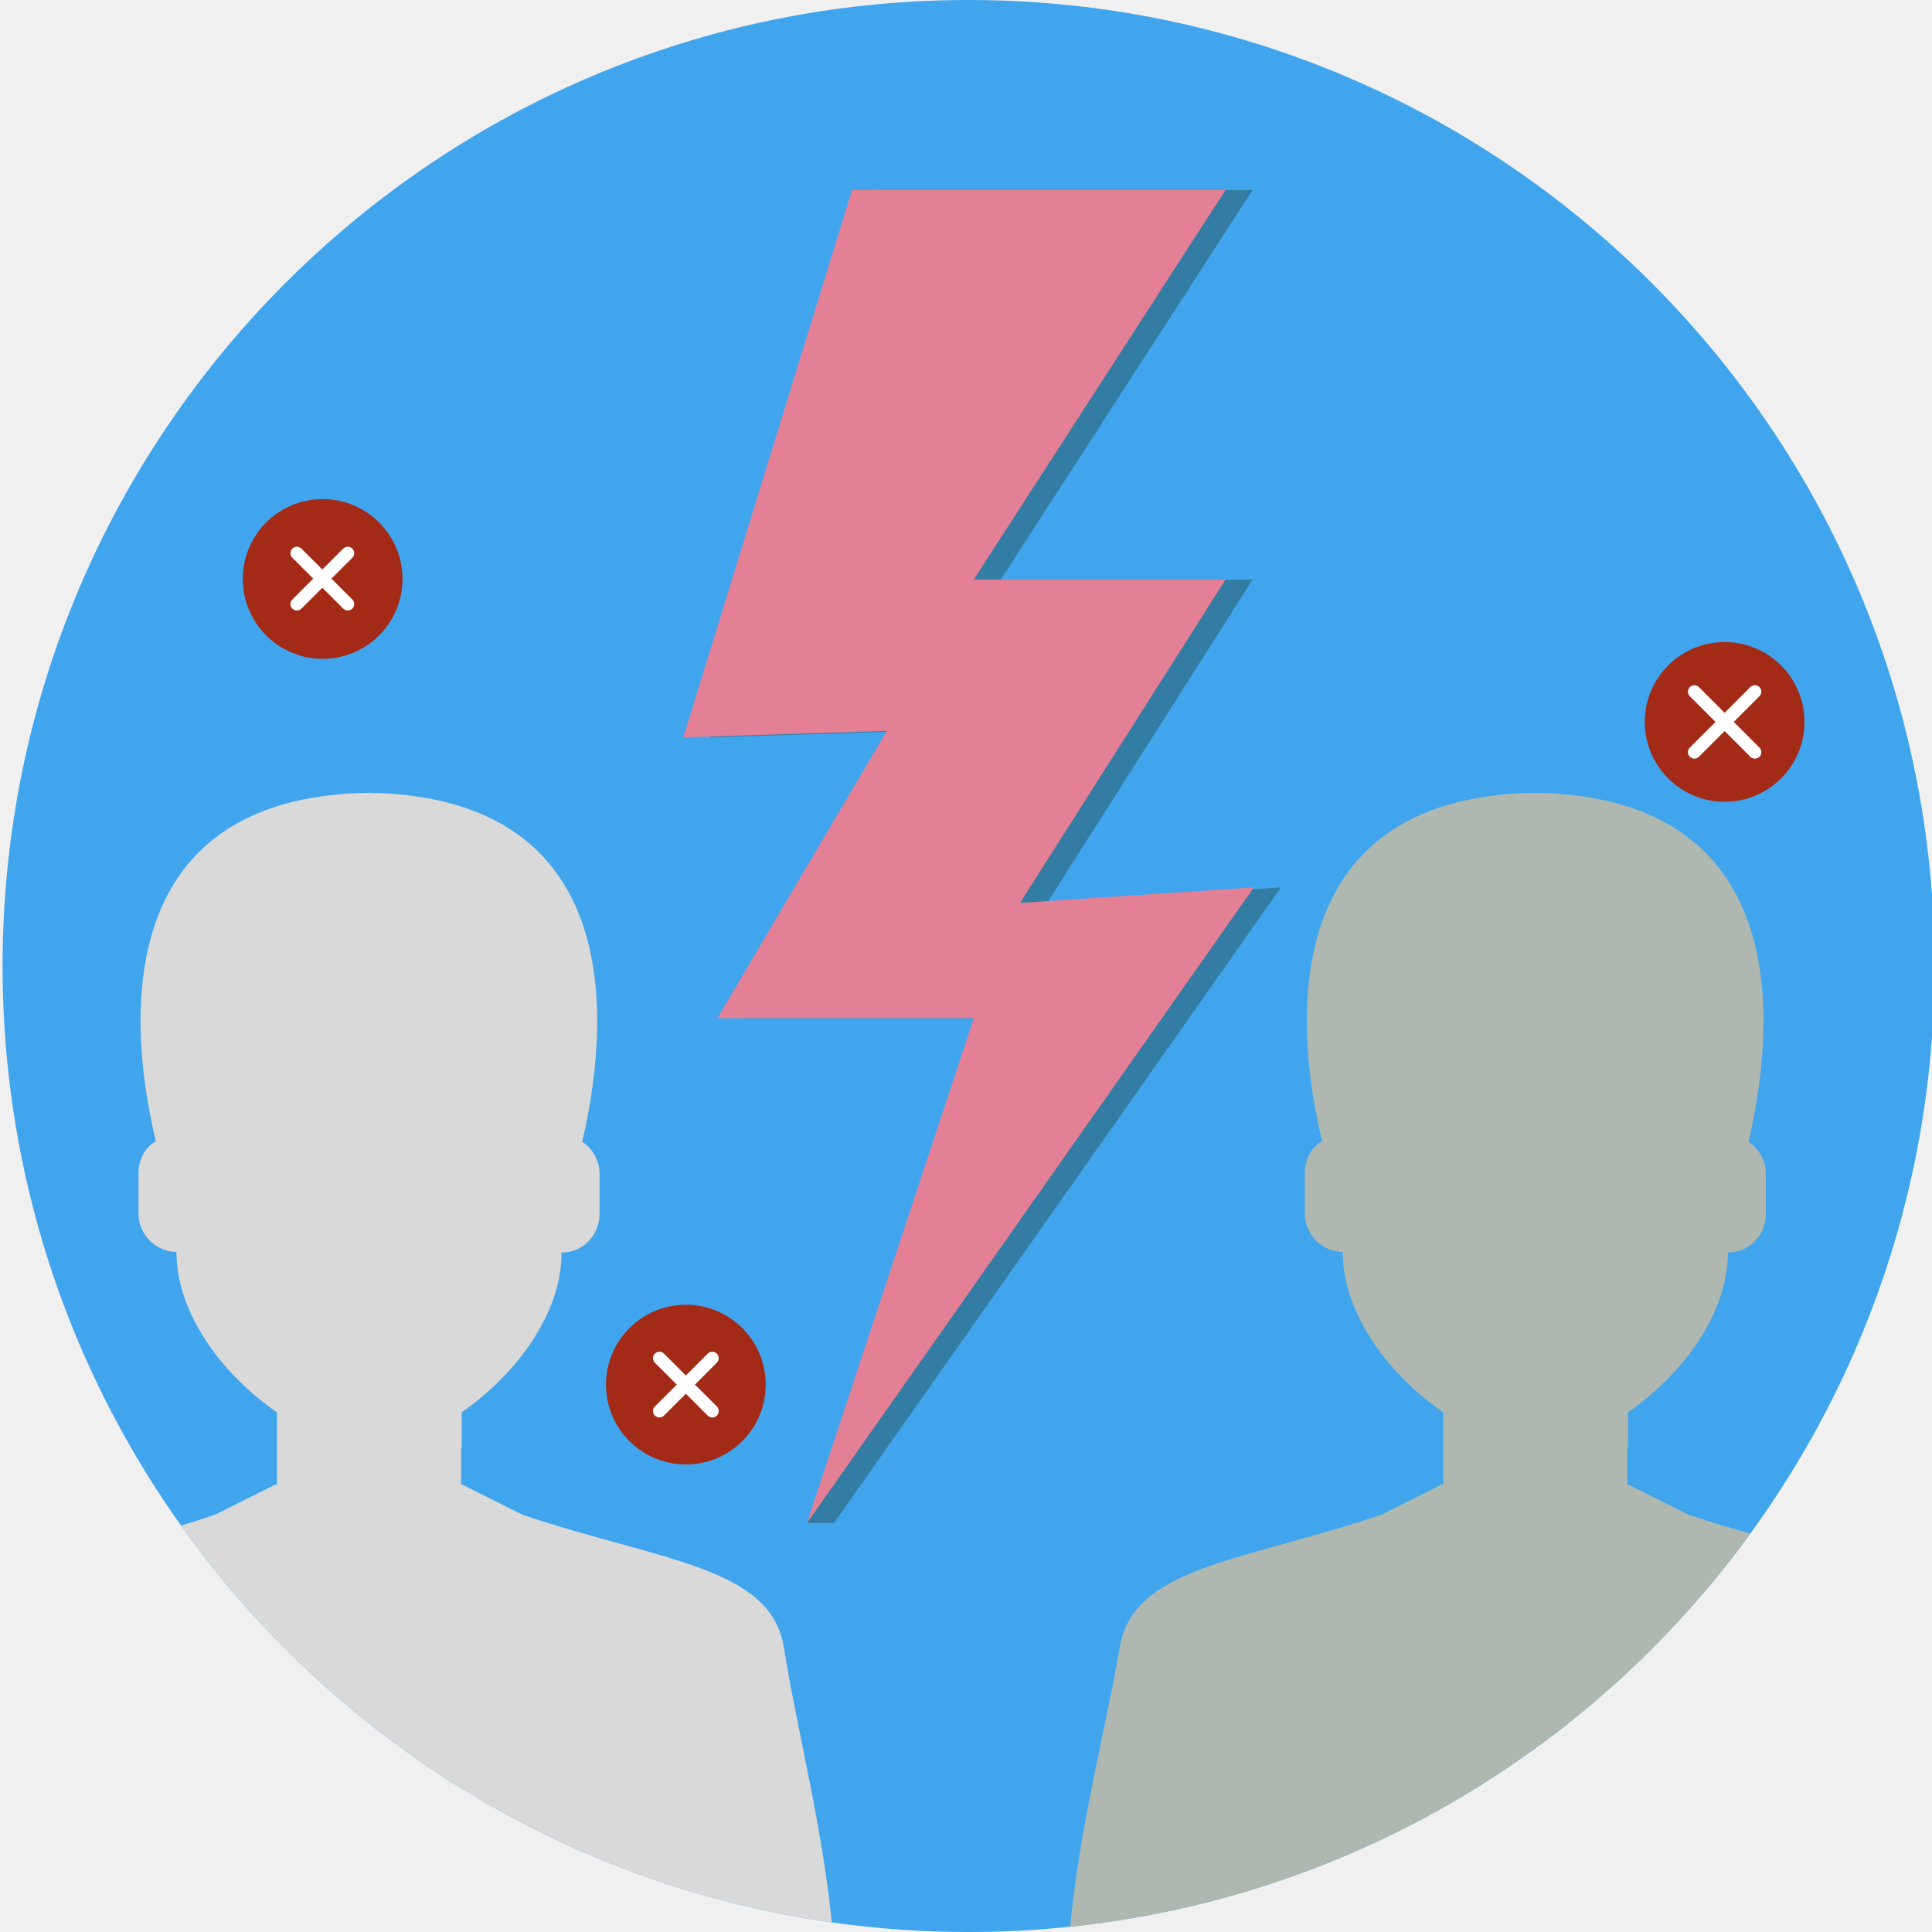
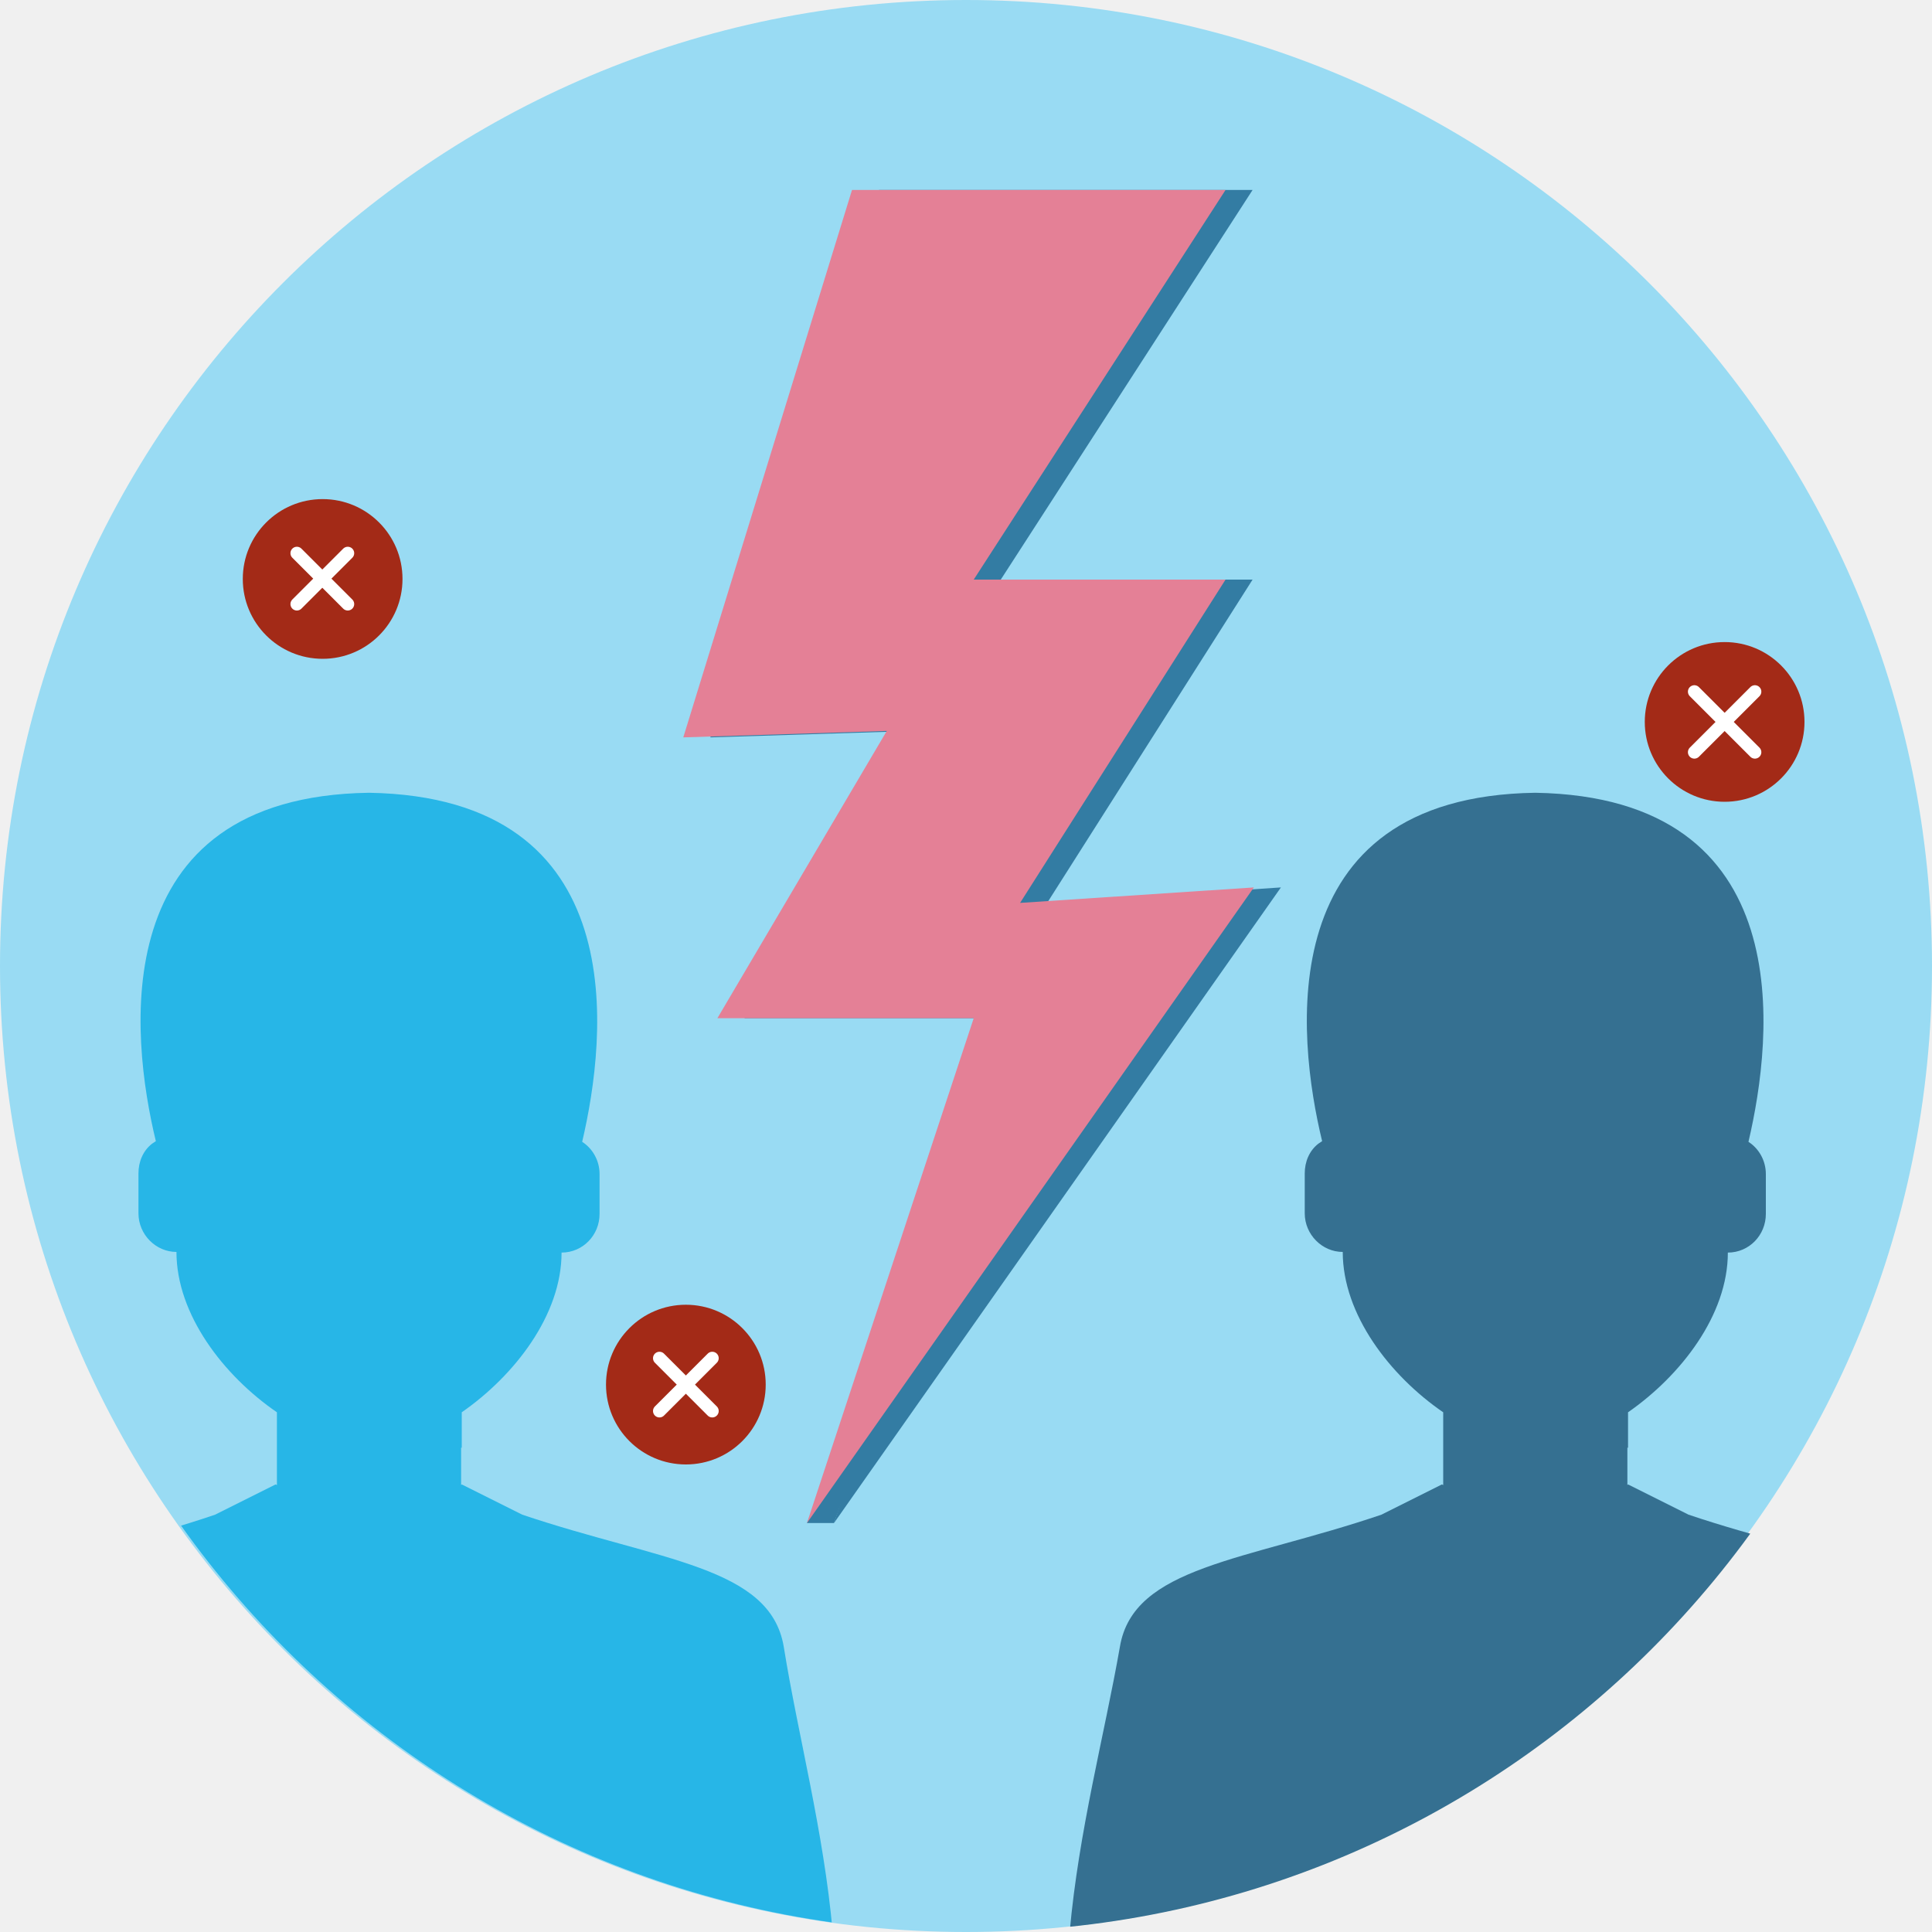
<svg xmlns="http://www.w3.org/2000/svg" xmlns:xlink="http://www.w3.org/1999/xlink" version="1.1" id="_x31__x5F_4_x5F_130" x="0px" y="0px" viewBox="0 0 300 300" style="enable-background:new 0 0 300 300;" xml:space="preserve">
  <style type="text/css">
- 	.st0{display:none;fill:#E6E6E6;}
- 	.st1{fill:#41A5EE;}
+ 	.st0{fill:#99DBF3;}
+ 	.st1{display:none;fill:#E6E6E6;}
	.st2{fill:#337CA3;}
	.st3{fill:#E48096;}
- 	.st4{clip-path:url(#SVGID_00000152978421704308684980000002182044655329271206_);fill:#D8D9D8;}
- 	.st5{clip-path:url(#SVGID_00000152978421704308684980000002182044655329271206_);fill:#AEB8B1;}
+ 	.st4{clip-path:url(#SVGID_00000041255591242763417930000011050187302221676464_);fill:#27B6E7;}
+ 	.st5{clip-path:url(#SVGID_00000161591116297040422490000005354652259938289337_);fill:#357091;}
	.st6{fill:#A32A17;}
	.st7{fill:none;stroke:#FFFFFF;stroke-width:2;stroke-linecap:round;stroke-miterlimit:10;}
</style>
-   <g id="lts_x5F_u1_x5F_s1_x5F_p4_x5F_slide2.svg">
-     <rect id="bg_00000168115934086351137650000015812398185632937357_" y="0" class="st0" width="299.8" height="299.8" />
+   <g id="circle_00000020393188522489659120000015581029147188072335_">
    <g>
-       <g>
-         <g id="Layer_1_00000030453669085036415810000015075573025056417411_">
-           <circle class="st1" cx="150.4" cy="150" r="150" />
-         </g>
+       <g id="Layer_1_00000062194031056019399710000012180682927897487516_">
+         <ellipse class="st0" cx="150" cy="150" rx="150" ry="150" />
      </g>
    </g>
+   </g>
+   <g id="lts_x5F_u1_x5F_s1_x5F_p4_x5F_slide2.svg">
+     <rect id="bg_00000168115934086351137650000015812398185632937357_" y="0" class="st1" width="299.8" height="299.8" />
  </g>
  <polygon class="st2" points="129.5,236.5 125.3,236.5 145.5,192.1 " />
  <g id="icon_00000038385834974450287890000009728812519024610183_">
    <polygon class="st2" points="136.5,29.5 194.5,29.5 155.4,90 194.5,90 162.6,140.2 198.9,137.8 129.5,236.5 155.4,158.1    115.6,158.1 141.9,113.5 110.3,114.5  " />
  </g>
  <g id="icon">
    <polygon class="st3" points="132.3,29.5 190.3,29.5 151.2,90 190.3,90 158.4,140.2 194.7,137.8 125.3,236.5 151.2,158.1    111.4,158.1 137.7,113.5 106.1,114.5  " />
  </g>
  <g>
-     <defs>
-       <circle id="SVGID_1_" cx="150.4" cy="150" r="150" />
-     </defs>
-     <clipPath id="SVGID_00000183206508084604104990000016562451767335463567_">
-       <use xlink:href="#SVGID_1_" style="overflow:visible;" />
-     </clipPath>
-     <path style="clip-path:url(#SVGID_00000183206508084604104990000016562451767335463567_);fill:#D8D9D8;" d="M121.7,255.7   c-2.1-12.5-19.2-13.3-40.6-20.5l0,0l-9.4-4.7l-0.1,0.1v-5.8h0.1v-5.5c8.2-5.7,15.5-15.1,15.5-24.8c3.3,0,5.9-2.7,5.9-6v-6.2   c0-2-1-3.9-2.7-5c3.8-16.2,8.2-53.5-33.1-54.2c-41.3,0.6-37,38-33.1,54.1l-0.6,0.4c-1.4,1.1-2.1,2.8-2.1,4.6v6.2c0,3.3,2.7,6,5.9,6   c0,9.7,7.3,19.2,15.6,24.9v11.3l-0.2-0.1l-9.4,4.7l0,0c-21.2,7.2-38.5,8-40.6,20.5c-2.4,13.7-6.4,28.6-7.8,44.3h144.3   C127.9,284.3,123.9,269.4,121.7,255.7z" />
-     <path style="clip-path:url(#SVGID_00000183206508084604104990000016562451767335463567_);fill:#AEB8B1;" d="M302.8,255.7   c-2.1-12.5-19.2-13.3-40.6-20.5l0,0l-9.4-4.7l-0.1,0.1v-5.8h0.1v-5.5c8.2-5.7,15.5-15.1,15.5-24.8c3.3,0,5.9-2.7,5.9-6v-6.2   c0-2-1-3.9-2.7-5c3.8-16.2,8.2-53.5-33.1-54.2c-41.3,0.6-37,38-33.1,54.1l-0.6,0.4c-1.4,1.1-2.1,2.8-2.1,4.6v6.2c0,3.3,2.7,6,5.9,6   c0,9.7,7.3,19.2,15.6,24.9v11.3l-0.2-0.1l-9.4,4.7l0,0c-21.2,7.2-38.5,8-40.6,20.5c-2.4,13.7-6.4,28.6-7.8,44.3h144.3   C309,284.3,305.1,269.4,302.8,255.7z" />
+     <g>
+       <defs>
+         <circle id="SVGID_1_" cx="150.4" cy="150" r="150" />
+       </defs>
+       <clipPath id="SVGID_00000147925529393090223270000009306380656735938487_">
+         <use xlink:href="#SVGID_1_" style="overflow:visible;" />
+       </clipPath>
+       <path style="clip-path:url(#SVGID_00000147925529393090223270000009306380656735938487_);fill:#27B6E7;" d="M121.7,255.7    c-2.1-12.5-19.2-13.3-40.6-20.5l0,0l-9.4-4.7l-0.1,0.1v-5.8h0.1v-5.5c8.2-5.7,15.5-15.1,15.5-24.8c3.3,0,5.9-2.7,5.9-6v-6.2    c0-2-1-3.9-2.7-5c3.8-16.2,8.2-53.5-33.1-54.2c-41.3,0.6-37,38-33.1,54.1l-0.6,0.4c-1.4,1.1-2.1,2.8-2.1,4.6v6.2    c0,3.3,2.7,6,5.9,6c0,9.7,7.3,19.2,15.6,24.9v11.3l-0.2-0.1l-9.4,4.7l0,0c-21.2,7.2-38.5,8-40.6,20.5c-2.4,13.7-6.4,28.6-7.8,44.3    h144.3C127.9,284.3,123.9,269.4,121.7,255.7z" />
+     </g>
+     <g>
+       <defs>
+         <circle id="SVGID_00000114767987835095777060000000959479458010686642_" cx="150.4" cy="150" r="150" />
+       </defs>
+       <clipPath id="SVGID_00000067219493212655931430000000605126435604621458_">
+         <use xlink:href="#SVGID_00000114767987835095777060000000959479458010686642_" style="overflow:visible;" />
+       </clipPath>
+       <path style="clip-path:url(#SVGID_00000067219493212655931430000000605126435604621458_);fill:#357091;" d="M302.8,255.7    c-2.1-12.5-19.2-13.3-40.6-20.5l0,0l-9.4-4.7l-0.1,0.1v-5.8h0.1v-5.5c8.2-5.7,15.5-15.1,15.5-24.8c3.3,0,5.9-2.7,5.9-6v-6.2    c0-2-1-3.9-2.7-5c3.8-16.2,8.2-53.5-33.1-54.2c-41.3,0.6-37,38-33.1,54.1l-0.6,0.4c-1.4,1.1-2.1,2.8-2.1,4.6v6.2    c0,3.3,2.7,6,5.9,6c0,9.7,7.3,19.2,15.6,24.9v11.3l-0.2-0.1l-9.4,4.7l0,0c-21.2,7.2-38.5,8-40.6,20.5c-2.4,13.7-6.4,28.6-7.8,44.3    h144.3C309,284.3,305.1,269.4,302.8,255.7z" />
+     </g>
  </g>
  <circle class="st6" cx="50.1" cy="89.9" r="12.4" />
  <circle class="st6" cx="267.8" cy="112.1" r="12.4" />
  <circle class="st6" cx="106.5" cy="215" r="12.4" />
  <g>
    <line class="st7" x1="46.1" y1="85.9" x2="54" y2="93.8" />
    <line class="st7" x1="54" y1="85.9" x2="46.1" y2="93.8" />
  </g>
  <g>
    <line class="st7" x1="263.1" y1="107.4" x2="272.5" y2="116.8" />
    <line class="st7" x1="272.5" y1="107.4" x2="263.1" y2="116.8" />
  </g>
  <g>
    <line class="st7" x1="102.4" y1="210.9" x2="110.6" y2="219.1" />
    <line class="st7" x1="110.6" y1="210.9" x2="102.4" y2="219.1" />
  </g>
</svg>
